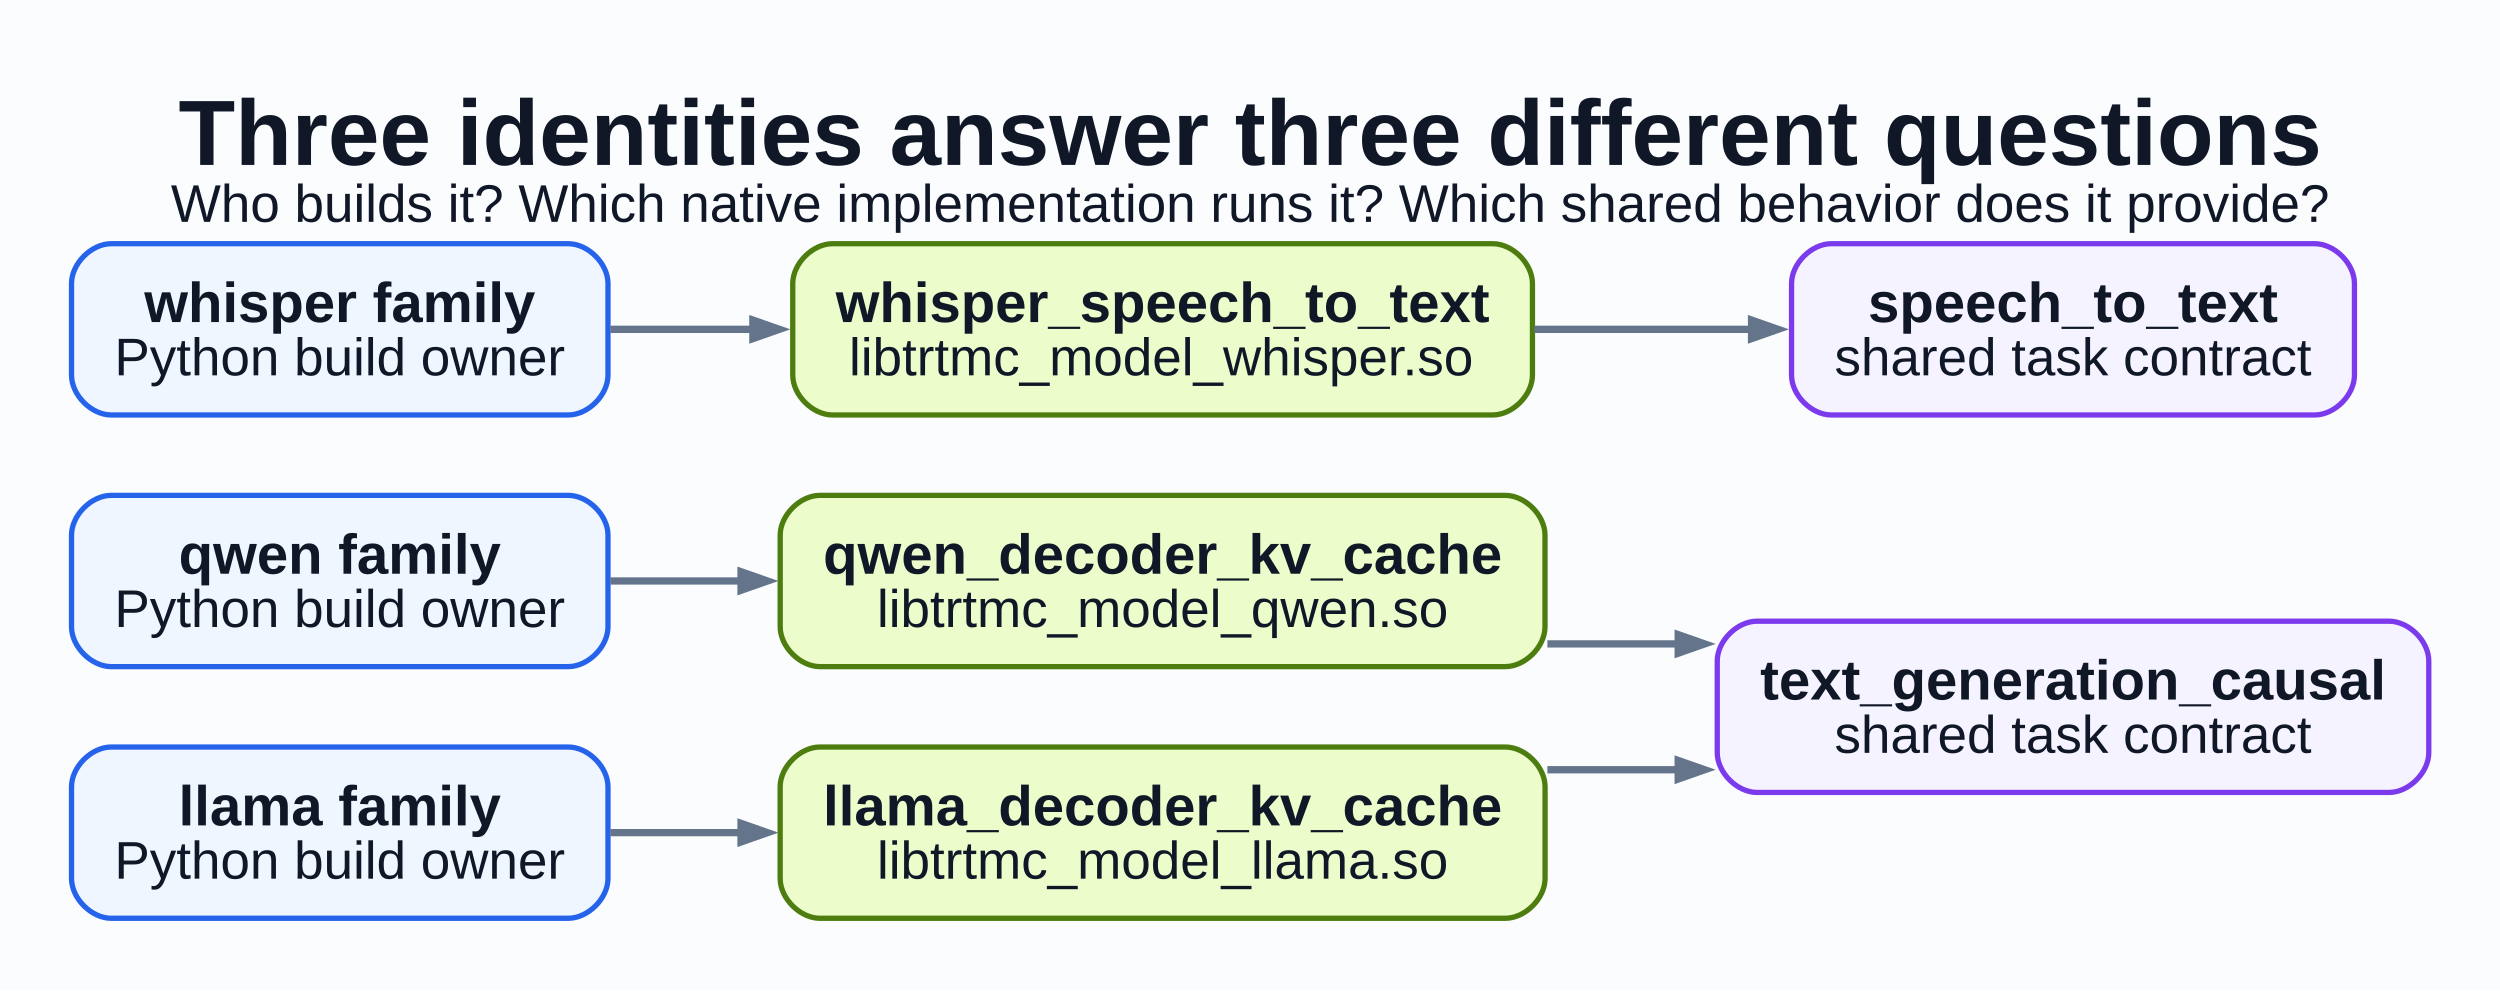
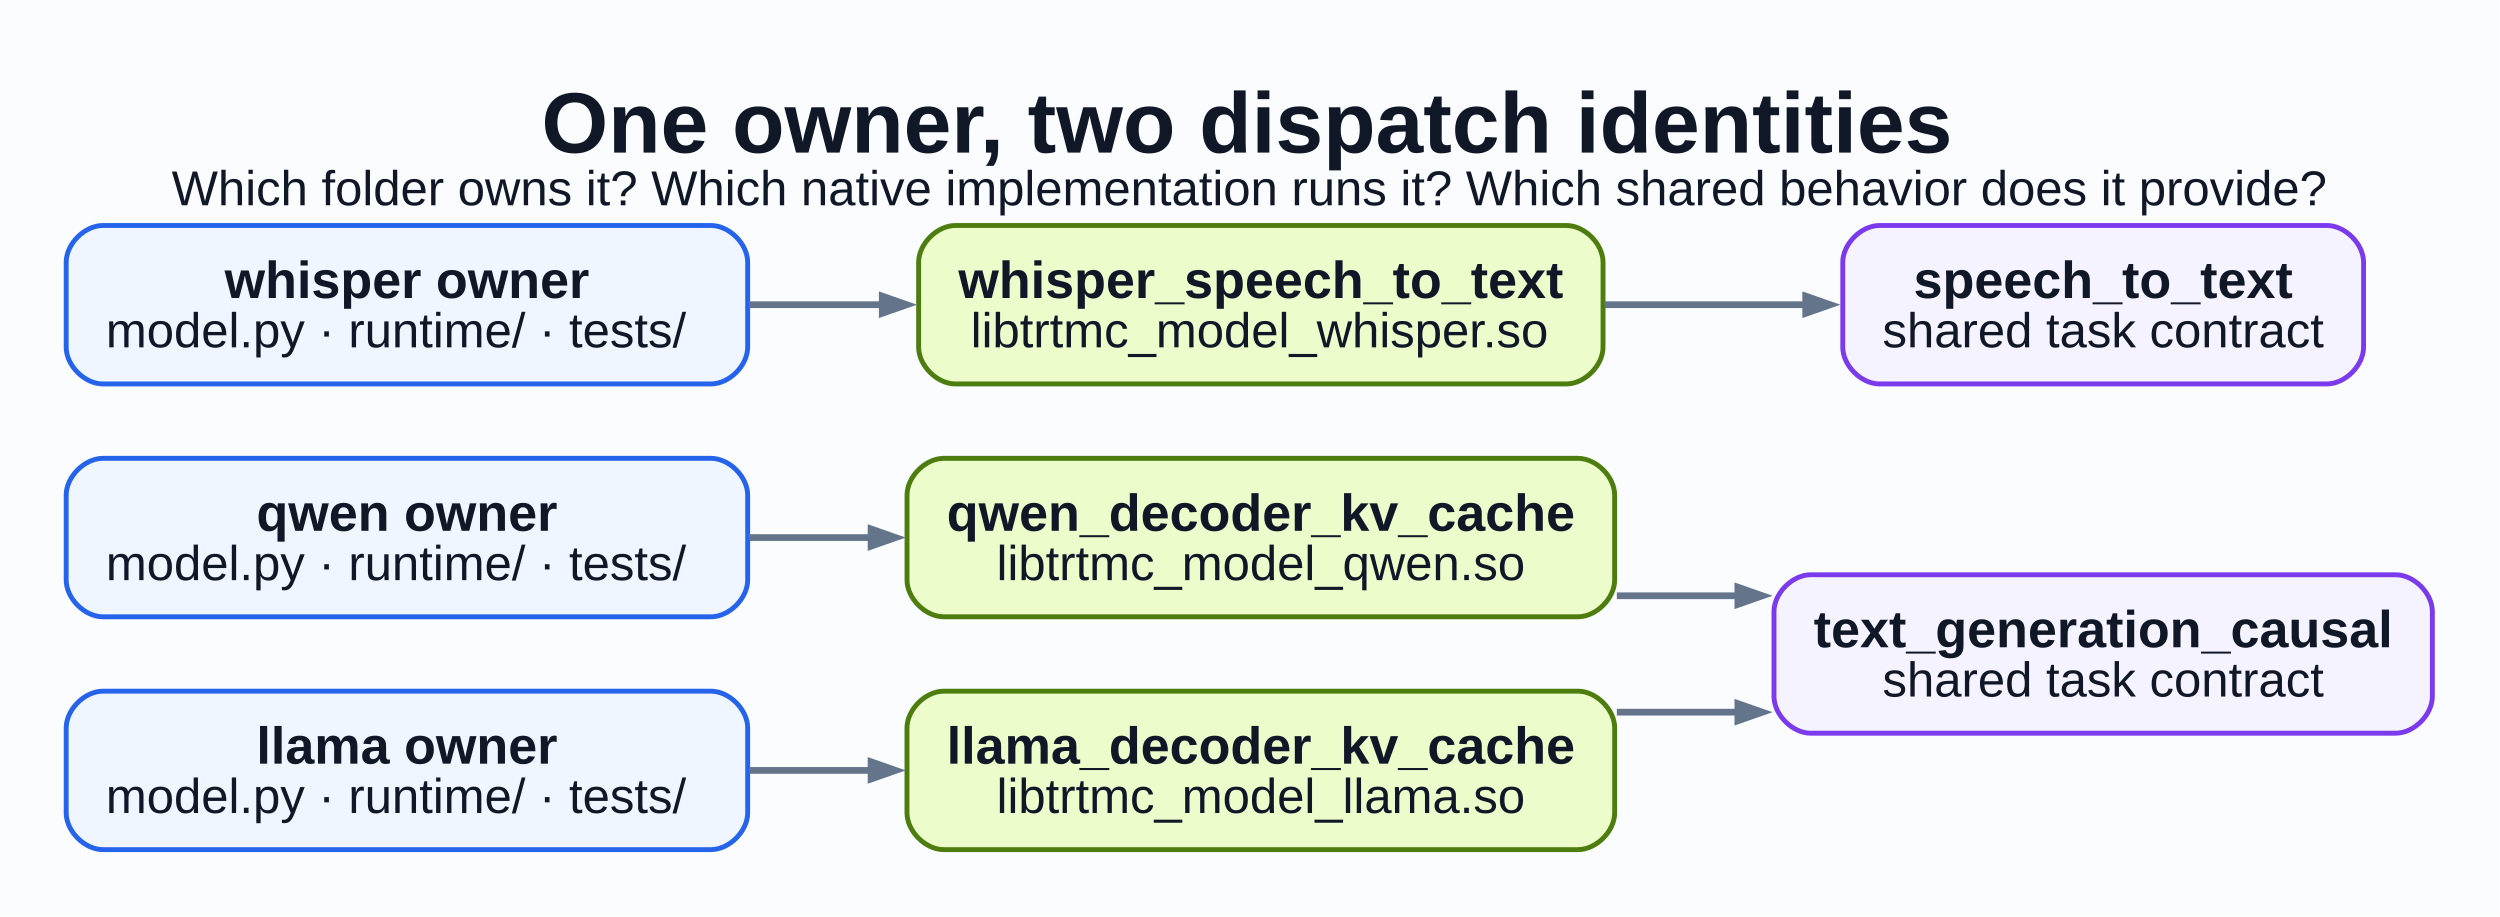
- <svg xmlns="http://www.w3.org/2000/svg" width="755" height="299" role="img" aria-labelledby="getting-started-family-runtime-task-identity-svg-title getting-started-family-runtime-task-identity-svg-description" preserveAspectRatio="xMidYMid meet" viewBox="0.00 0.00 755.00 299.00">
+ <svg xmlns="http://www.w3.org/2000/svg" width="816" height="299" role="img" aria-labelledby="getting-started-family-runtime-task-identity-svg-title getting-started-family-runtime-task-identity-svg-description" preserveAspectRatio="xMidYMid meet" viewBox="0.00 0.00 816.00 299.00">
  <g id="graph0" class="graph" transform="scale(1 1) rotate(0) translate(21.6 277.32)">
-     <polygon fill="#fbfcfe" stroke="none" points="-21.6,21.6 -21.6,-277.32 733.49,-277.32 733.49,21.6 -21.6,21.6" />
-     <text xml:space="preserve" text-anchor="start" x="32.32" y="-227.52" font-family="Arial" font-weight="bold" font-size="28.00" fill="#101828">Three identities answer three different questions</text>
-     <text xml:space="preserve" text-anchor="start" x="30" y="-210.32" font-family="Arial" font-size="16.00" fill="#101828">Who builds it? Which native implementation runs it? Which shared behavior does it provide?</text>
+     <polygon fill="#fbfcfe" stroke="none" points="-21.6,21.6 -21.6,-277.32 793.92,-277.32 793.92,21.6 -21.6,21.6" />
+     <text xml:space="preserve" text-anchor="start" x="155.13" y="-227.52" font-family="Arial" font-weight="bold" font-size="28.00" fill="#101828">One owner, two dispatch identities</text>
+     <text xml:space="preserve" text-anchor="start" x="34.43" y="-210.32" font-family="Arial" font-size="16.00" fill="#101828">Which folder owns it? Which native implementation runs it? Which shared behavior does it provide?</text>
    <g id="node1" class="node">
-       <path fill="#eff6ff" stroke="#2563eb" stroke-width="1.6" d="M150.01,-127.72C150.01,-127.72 12,-127.72 12,-127.72 6,-127.72 0,-121.72 0,-115.72 0,-115.72 0,-88 0,-88 0,-82 6,-76 12,-76 12,-76 150.01,-76 150.01,-76 156.01,-76 162.01,-82 162.01,-88 162.01,-88 162.01,-115.72 162.01,-115.72 162.01,-121.72 156.01,-127.72 150.01,-127.72" />
-       <text xml:space="preserve" text-anchor="start" x="32.35" y="-104.06" font-family="Arial" font-weight="bold" font-size="17.00" fill="#101828">qwen family</text>
-       <text xml:space="preserve" text-anchor="start" x="12.96" y="-87.96" font-family="Arial" font-size="16.00" fill="#101828">Python build owner</text>
+       <path fill="#eff6ff" stroke="#2563eb" stroke-width="1.6" d="M210.44,-127.72C210.44,-127.72 12,-127.72 12,-127.72 6,-127.72 0,-121.72 0,-115.72 0,-115.72 0,-88 0,-88 0,-82 6,-76 12,-76 12,-76 210.44,-76 210.44,-76 216.44,-76 222.44,-82 222.44,-88 222.44,-88 222.44,-115.72 222.44,-115.72 222.44,-121.72 216.44,-127.72 210.44,-127.72" />
+       <text xml:space="preserve" text-anchor="start" x="62.1" y="-104.06" font-family="Arial" font-weight="bold" font-size="17.00" fill="#101828">qwen owner</text>
+       <text xml:space="preserve" text-anchor="start" x="12.96" y="-87.96" font-family="Arial" font-size="16.00" fill="#101828">model.py · runtime/ · tests/</text>
    </g>
    <g id="node4" class="node">
-       <path fill="#ecfccb" stroke="#4d7c0f" stroke-width="1.6" d="M432.99,-127.72C432.99,-127.72 226.02,-127.72 226.02,-127.72 220.02,-127.72 214.02,-121.72 214.02,-115.72 214.02,-115.72 214.02,-88 214.02,-88 214.02,-82 220.02,-76 226.02,-76 226.02,-76 432.99,-76 432.99,-76 438.99,-76 444.99,-82 444.99,-88 444.99,-88 444.99,-115.72 444.99,-115.72 444.99,-121.72 438.99,-127.72 432.99,-127.72" />
-       <text xml:space="preserve" text-anchor="start" x="226.98" y="-104.06" font-family="Arial" font-weight="bold" font-size="17.00" fill="#101828">qwen_decoder_kv_cache</text>
-       <text xml:space="preserve" text-anchor="start" x="243.24" y="-87.96" font-family="Arial" font-size="16.00" fill="#101828">libtrtmc_model_qwen.so</text>
+       <path fill="#ecfccb" stroke="#4d7c0f" stroke-width="1.6" d="M493.42,-127.72C493.42,-127.72 286.45,-127.72 286.45,-127.72 280.45,-127.72 274.45,-121.72 274.45,-115.72 274.45,-115.72 274.45,-88 274.45,-88 274.45,-82 280.45,-76 286.45,-76 286.45,-76 493.42,-76 493.42,-76 499.42,-76 505.42,-82 505.42,-88 505.42,-88 505.42,-115.72 505.42,-115.72 505.42,-121.72 499.42,-127.72 493.42,-127.72" />
+       <text xml:space="preserve" text-anchor="start" x="287.41" y="-104.06" font-family="Arial" font-weight="bold" font-size="17.00" fill="#101828">qwen_decoder_kv_cache</text>
+       <text xml:space="preserve" text-anchor="start" x="303.67" y="-87.96" font-family="Arial" font-size="16.00" fill="#101828">libtrtmc_model_qwen.so</text>
    </g>
    <g id="edge1" class="edge">
-       <path fill="none" stroke="#64748b" stroke-width="2.2" d="M162.72,-101.86C162.72,-101.86 202.19,-101.86 202.19,-101.86" />
-       <polygon fill="#64748b" stroke="#64748b" stroke-width="2.2" points="202.19,-104.66 210.19,-101.86 202.19,-99.06 202.19,-104.66" />
+       <path fill="none" stroke="#64748b" stroke-width="2.2" d="M222.98,-101.86C222.98,-101.86 262.72,-101.86 262.72,-101.86" />
+       <polygon fill="#64748b" stroke="#64748b" stroke-width="2.2" points="262.72,-104.66 270.72,-101.86 262.72,-99.06 262.72,-104.66" />
    </g>
    <g id="node2" class="node">
-       <path fill="#eff6ff" stroke="#2563eb" stroke-width="1.6" d="M150.01,-51.72C150.01,-51.72 12,-51.72 12,-51.72 6,-51.72 0,-45.72 0,-39.72 0,-39.72 0,-12 0,-12 0,-6 6,0 12,0 12,0 150.01,0 150.01,0 156.01,0 162.01,-6 162.01,-12 162.01,-12 162.01,-39.72 162.01,-39.72 162.01,-45.72 156.01,-51.72 150.01,-51.72" />
-       <text xml:space="preserve" text-anchor="start" x="32.34" y="-28.06" font-family="Arial" font-weight="bold" font-size="17.00" fill="#101828">llama family</text>
-       <text xml:space="preserve" text-anchor="start" x="12.96" y="-11.96" font-family="Arial" font-size="16.00" fill="#101828">Python build owner</text>
+       <path fill="#eff6ff" stroke="#2563eb" stroke-width="1.6" d="M210.44,-51.72C210.44,-51.72 12,-51.72 12,-51.72 6,-51.72 0,-45.72 0,-39.72 0,-39.72 0,-12 0,-12 0,-6 6,0 12,0 12,0 210.44,0 210.44,0 216.44,0 222.44,-6 222.44,-12 222.44,-12 222.44,-39.72 222.44,-39.72 222.44,-45.72 216.44,-51.72 210.44,-51.72" />
+       <text xml:space="preserve" text-anchor="start" x="62.09" y="-28.06" font-family="Arial" font-weight="bold" font-size="17.00" fill="#101828">llama owner</text>
+       <text xml:space="preserve" text-anchor="start" x="12.96" y="-11.96" font-family="Arial" font-size="16.00" fill="#101828">model.py · runtime/ · tests/</text>
    </g>
    <g id="node5" class="node">
-       <path fill="#ecfccb" stroke="#4d7c0f" stroke-width="1.6" d="M433.01,-51.72C433.01,-51.72 226.01,-51.72 226.01,-51.72 220.01,-51.72 214.01,-45.72 214.01,-39.72 214.01,-39.72 214.01,-12 214.01,-12 214.01,-6 220.01,0 226.01,0 226.01,0 433.01,0 433.01,0 439.01,0 445.01,-6 445.01,-12 445.01,-12 445.01,-39.72 445.01,-39.72 445.01,-45.72 439.01,-51.72 433.01,-51.72" />
-       <text xml:space="preserve" text-anchor="start" x="226.97" y="-28.06" font-family="Arial" font-weight="bold" font-size="17.00" fill="#101828">llama_decoder_kv_cache</text>
-       <text xml:space="preserve" text-anchor="start" x="243.25" y="-11.96" font-family="Arial" font-size="16.00" fill="#101828">libtrtmc_model_llama.so</text>
+       <path fill="#ecfccb" stroke="#4d7c0f" stroke-width="1.6" d="M493.43,-51.72C493.43,-51.72 286.44,-51.72 286.44,-51.72 280.44,-51.72 274.44,-45.72 274.44,-39.72 274.44,-39.72 274.44,-12 274.44,-12 274.44,-6 280.44,0 286.44,0 286.44,0 493.43,0 493.43,0 499.43,0 505.43,-6 505.43,-12 505.43,-12 505.43,-39.72 505.43,-39.72 505.43,-45.72 499.43,-51.72 493.43,-51.72" />
+       <text xml:space="preserve" text-anchor="start" x="287.4" y="-28.06" font-family="Arial" font-weight="bold" font-size="17.00" fill="#101828">llama_decoder_kv_cache</text>
+       <text xml:space="preserve" text-anchor="start" x="303.68" y="-11.96" font-family="Arial" font-size="16.00" fill="#101828">libtrtmc_model_llama.so</text>
    </g>
    <g id="edge3" class="edge">
-       <path fill="none" stroke="#64748b" stroke-width="2.2" d="M162.72,-25.86C162.72,-25.86 202.19,-25.86 202.19,-25.86" />
-       <polygon fill="#64748b" stroke="#64748b" stroke-width="2.2" points="202.19,-28.66 210.19,-25.86 202.19,-23.06 202.19,-28.66" />
+       <path fill="none" stroke="#64748b" stroke-width="2.2" d="M222.98,-25.86C222.98,-25.86 262.72,-25.86 262.72,-25.86" />
+       <polygon fill="#64748b" stroke="#64748b" stroke-width="2.2" points="262.72,-28.66 270.72,-25.86 262.72,-23.06 262.72,-28.66" />
    </g>
    <g id="node3" class="node">
-       <path fill="#eff6ff" stroke="#2563eb" stroke-width="1.6" d="M150.01,-203.72C150.01,-203.72 12,-203.72 12,-203.72 6,-203.72 0,-197.72 0,-191.72 0,-191.72 0,-164 0,-164 0,-158 6,-152 12,-152 12,-152 150.01,-152 150.01,-152 156.01,-152 162.01,-158 162.01,-164 162.01,-164 162.01,-191.72 162.01,-191.72 162.01,-197.72 156.01,-203.72 150.01,-203.72" />
-       <text xml:space="preserve" text-anchor="start" x="21.96" y="-180.06" font-family="Arial" font-weight="bold" font-size="17.00" fill="#101828">whisper family</text>
-       <text xml:space="preserve" text-anchor="start" x="12.96" y="-163.96" font-family="Arial" font-size="16.00" fill="#101828">Python build owner</text>
+       <path fill="#eff6ff" stroke="#2563eb" stroke-width="1.6" d="M210.44,-203.72C210.44,-203.72 12,-203.72 12,-203.72 6,-203.72 0,-197.72 0,-191.72 0,-191.72 0,-164 0,-164 0,-158 6,-152 12,-152 12,-152 210.44,-152 210.44,-152 216.44,-152 222.44,-158 222.44,-164 222.44,-164 222.44,-191.72 222.44,-191.72 222.44,-197.72 216.44,-203.72 210.44,-203.72" />
+       <text xml:space="preserve" text-anchor="start" x="51.71" y="-180.06" font-family="Arial" font-weight="bold" font-size="17.00" fill="#101828">whisper owner</text>
+       <text xml:space="preserve" text-anchor="start" x="12.96" y="-163.96" font-family="Arial" font-size="16.00" fill="#101828">model.py · runtime/ · tests/</text>
    </g>
    <g id="node6" class="node">
-       <path fill="#ecfccb" stroke="#4d7c0f" stroke-width="1.6" d="M429.2,-203.72C429.2,-203.72 229.81,-203.72 229.81,-203.72 223.81,-203.72 217.81,-197.72 217.81,-191.72 217.81,-191.72 217.81,-164 217.81,-164 217.81,-158 223.81,-152 229.81,-152 229.81,-152 429.2,-152 429.2,-152 435.2,-152 441.2,-158 441.2,-164 441.2,-164 441.2,-191.72 441.2,-191.72 441.2,-197.72 435.2,-203.72 429.2,-203.72" />
-       <text xml:space="preserve" text-anchor="start" x="230.77" y="-180.06" font-family="Arial" font-weight="bold" font-size="17.00" fill="#101828">whisper_speech_to_text</text>
-       <text xml:space="preserve" text-anchor="start" x="234.8" y="-163.96" font-family="Arial" font-size="16.00" fill="#101828">libtrtmc_model_whisper.so</text>
+       <path fill="#ecfccb" stroke="#4d7c0f" stroke-width="1.6" d="M489.63,-203.72C489.63,-203.72 290.24,-203.72 290.24,-203.72 284.24,-203.72 278.24,-197.72 278.24,-191.72 278.24,-191.72 278.24,-164 278.24,-164 278.24,-158 284.24,-152 290.24,-152 290.24,-152 489.63,-152 489.63,-152 495.63,-152 501.63,-158 501.63,-164 501.63,-164 501.63,-191.72 501.63,-191.72 501.63,-197.72 495.63,-203.72 489.63,-203.72" />
+       <text xml:space="preserve" text-anchor="start" x="291.2" y="-180.06" font-family="Arial" font-weight="bold" font-size="17.00" fill="#101828">whisper_speech_to_text</text>
+       <text xml:space="preserve" text-anchor="start" x="295.23" y="-163.96" font-family="Arial" font-size="16.00" fill="#101828">libtrtmc_model_whisper.so</text>
    </g>
    <g id="edge5" class="edge">
-       <path fill="none" stroke="#64748b" stroke-width="2.2" d="M162.72,-177.86C162.72,-177.86 205.77,-177.86 205.77,-177.86" />
-       <polygon fill="#64748b" stroke="#64748b" stroke-width="2.2" points="205.77,-180.66 213.77,-177.86 205.77,-175.06 205.77,-180.66" />
+       <path fill="none" stroke="#64748b" stroke-width="2.2" d="M222.98,-177.86C222.98,-177.86 266.37,-177.86 266.37,-177.86" />
+       <polygon fill="#64748b" stroke="#64748b" stroke-width="2.2" points="266.37,-180.66 274.37,-177.86 266.37,-175.06 266.37,-180.66" />
    </g>
    <g id="node7" class="node">
-       <path fill="#f5f3ff" stroke="#7c3aed" stroke-width="1.6" d="M699.89,-89.72C699.89,-89.72 509.01,-89.72 509.01,-89.72 503.01,-89.72 497.01,-83.72 497.01,-77.72 497.01,-77.72 497.01,-50 497.01,-50 497.01,-44 503.01,-38 509.01,-38 509.01,-38 699.89,-38 699.89,-38 705.89,-38 711.89,-44 711.89,-50 711.89,-50 711.89,-77.72 711.89,-77.72 711.89,-83.72 705.89,-89.72 699.89,-89.72" />
-       <text xml:space="preserve" text-anchor="start" x="509.97" y="-66.06" font-family="Arial" font-weight="bold" font-size="17.00" fill="#101828">text_generation_causal</text>
-       <text xml:space="preserve" text-anchor="start" x="532.41" y="-49.96" font-family="Arial" font-size="16.00" fill="#101828">shared task contract</text>
+       <path fill="#f5f3ff" stroke="#7c3aed" stroke-width="1.6" d="M760.32,-89.72C760.32,-89.72 569.43,-89.72 569.43,-89.72 563.43,-89.72 557.43,-83.72 557.43,-77.72 557.43,-77.72 557.43,-50 557.43,-50 557.43,-44 563.43,-38 569.43,-38 569.43,-38 760.32,-38 760.32,-38 766.32,-38 772.32,-44 772.32,-50 772.32,-50 772.32,-77.72 772.32,-77.72 772.32,-83.72 766.32,-89.72 760.32,-89.72" />
+       <text xml:space="preserve" text-anchor="start" x="570.39" y="-66.06" font-family="Arial" font-weight="bold" font-size="17.00" fill="#101828">text_generation_causal</text>
+       <text xml:space="preserve" text-anchor="start" x="592.84" y="-49.96" font-family="Arial" font-size="16.00" fill="#101828">shared task contract</text>
    </g>
    <g id="edge2" class="edge">
-       <path fill="none" stroke="#64748b" stroke-width="2.2" d="M445.71,-82.86C445.71,-82.86 485.21,-82.86 485.21,-82.86" />
-       <polygon fill="#64748b" stroke="#64748b" stroke-width="2.2" points="485.21,-85.66 493.21,-82.86 485.21,-80.06 485.21,-85.66" />
+       <path fill="none" stroke="#64748b" stroke-width="2.2" d="M506.14,-82.86C506.14,-82.86 545.64,-82.86 545.64,-82.86" />
+       <polygon fill="#64748b" stroke="#64748b" stroke-width="2.2" points="545.64,-85.66 553.64,-82.86 545.64,-80.06 545.64,-85.66" />
    </g>
    <g id="edge4" class="edge">
-       <path fill="none" stroke="#64748b" stroke-width="2.2" d="M445.71,-44.86C445.71,-44.86 485.21,-44.86 485.21,-44.86" />
-       <polygon fill="#64748b" stroke="#64748b" stroke-width="2.2" points="485.21,-47.66 493.21,-44.86 485.21,-42.06 485.21,-47.66" />
+       <path fill="none" stroke="#64748b" stroke-width="2.2" d="M506.14,-44.86C506.14,-44.86 545.64,-44.86 545.64,-44.86" />
+       <polygon fill="#64748b" stroke="#64748b" stroke-width="2.2" points="545.64,-47.66 553.64,-44.86 545.64,-42.06 545.64,-47.66" />
    </g>
    <g id="node8" class="node">
-       <path fill="#f5f3ff" stroke="#7c3aed" stroke-width="1.6" d="M677.44,-203.72C677.44,-203.72 531.45,-203.72 531.45,-203.72 525.45,-203.72 519.45,-197.72 519.45,-191.72 519.45,-191.72 519.45,-164 519.45,-164 519.45,-158 525.45,-152 531.45,-152 531.45,-152 677.44,-152 677.44,-152 683.44,-152 689.44,-158 689.44,-164 689.44,-164 689.44,-191.72 689.44,-191.72 689.44,-197.72 683.44,-203.72 677.44,-203.72" />
-       <text xml:space="preserve" text-anchor="start" x="542.56" y="-180.06" font-family="Arial" font-weight="bold" font-size="17.00" fill="#101828">speech_to_text</text>
-       <text xml:space="preserve" text-anchor="start" x="532.41" y="-163.96" font-family="Arial" font-size="16.00" fill="#101828">shared task contract</text>
+       <path fill="#f5f3ff" stroke="#7c3aed" stroke-width="1.6" d="M737.87,-203.72C737.87,-203.72 591.88,-203.72 591.88,-203.72 585.88,-203.72 579.88,-197.72 579.88,-191.72 579.88,-191.72 579.88,-164 579.88,-164 579.88,-158 585.88,-152 591.88,-152 591.88,-152 737.87,-152 737.87,-152 743.87,-152 749.87,-158 749.87,-164 749.87,-164 749.87,-191.72 749.87,-191.72 749.87,-197.72 743.87,-203.72 737.87,-203.72" />
+       <text xml:space="preserve" text-anchor="start" x="602.99" y="-180.06" font-family="Arial" font-weight="bold" font-size="17.00" fill="#101828">speech_to_text</text>
+       <text xml:space="preserve" text-anchor="start" x="592.84" y="-163.96" font-family="Arial" font-size="16.00" fill="#101828">shared task contract</text>
    </g>
    <g id="edge6" class="edge">
-       <path fill="none" stroke="#64748b" stroke-width="2.2" d="M441.73,-177.86C441.73,-177.86 507.36,-177.86 507.36,-177.86" />
-       <polygon fill="#64748b" stroke="#64748b" stroke-width="2.2" points="507.36,-180.66 515.36,-177.86 507.36,-175.06 507.36,-180.66" />
+       <path fill="none" stroke="#64748b" stroke-width="2.2" d="M502.16,-177.86C502.16,-177.86 567.79,-177.86 567.79,-177.86" />
+       <polygon fill="#64748b" stroke="#64748b" stroke-width="2.2" points="567.79,-180.66 575.79,-177.86 567.79,-175.06 567.79,-180.66" />
    </g>
  </g>
</svg>
